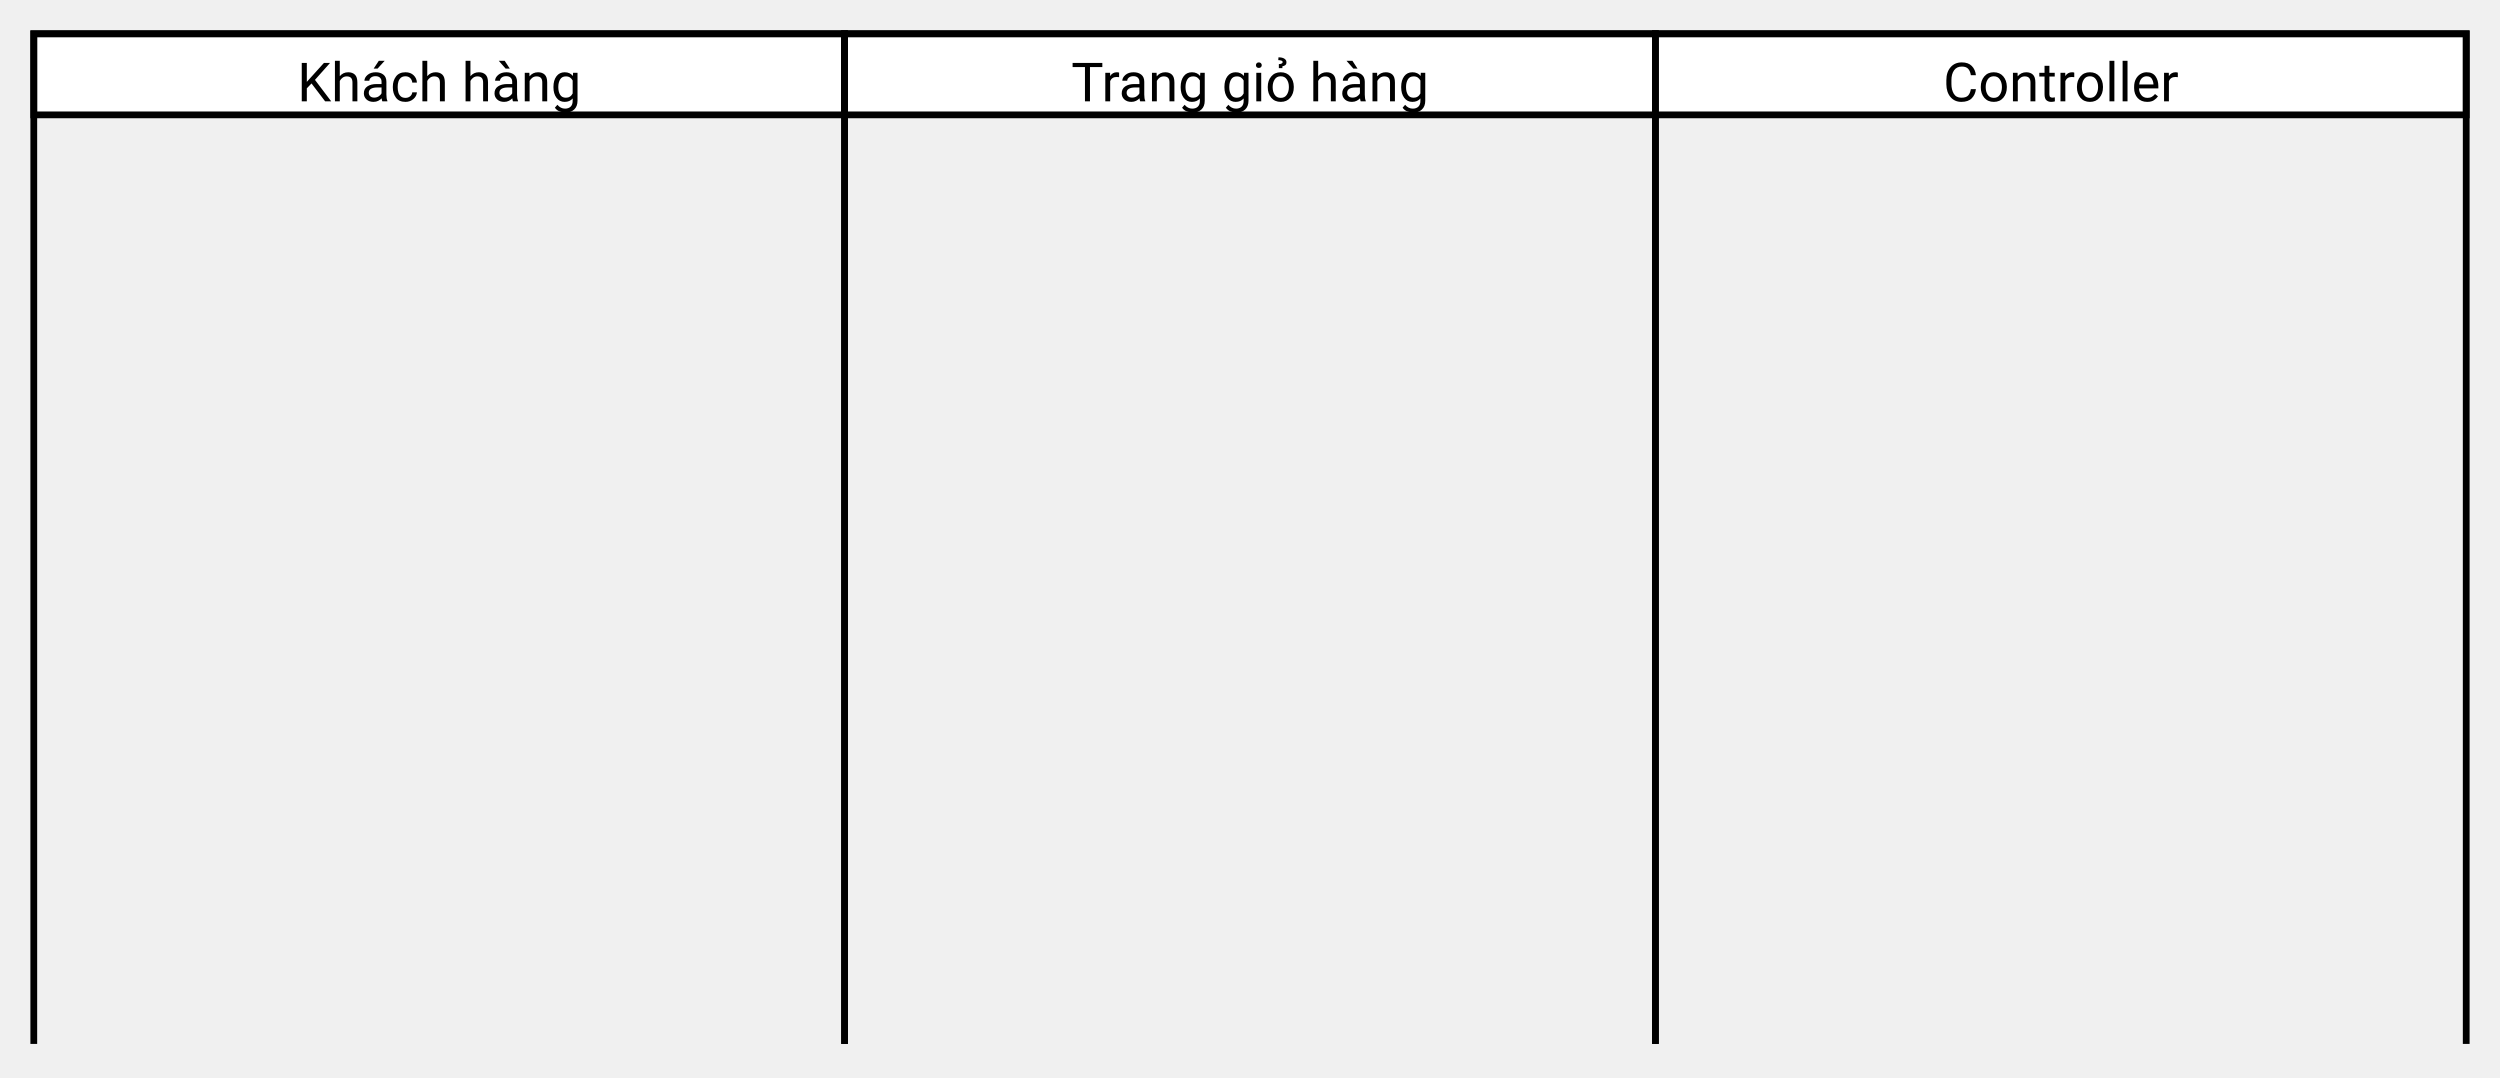
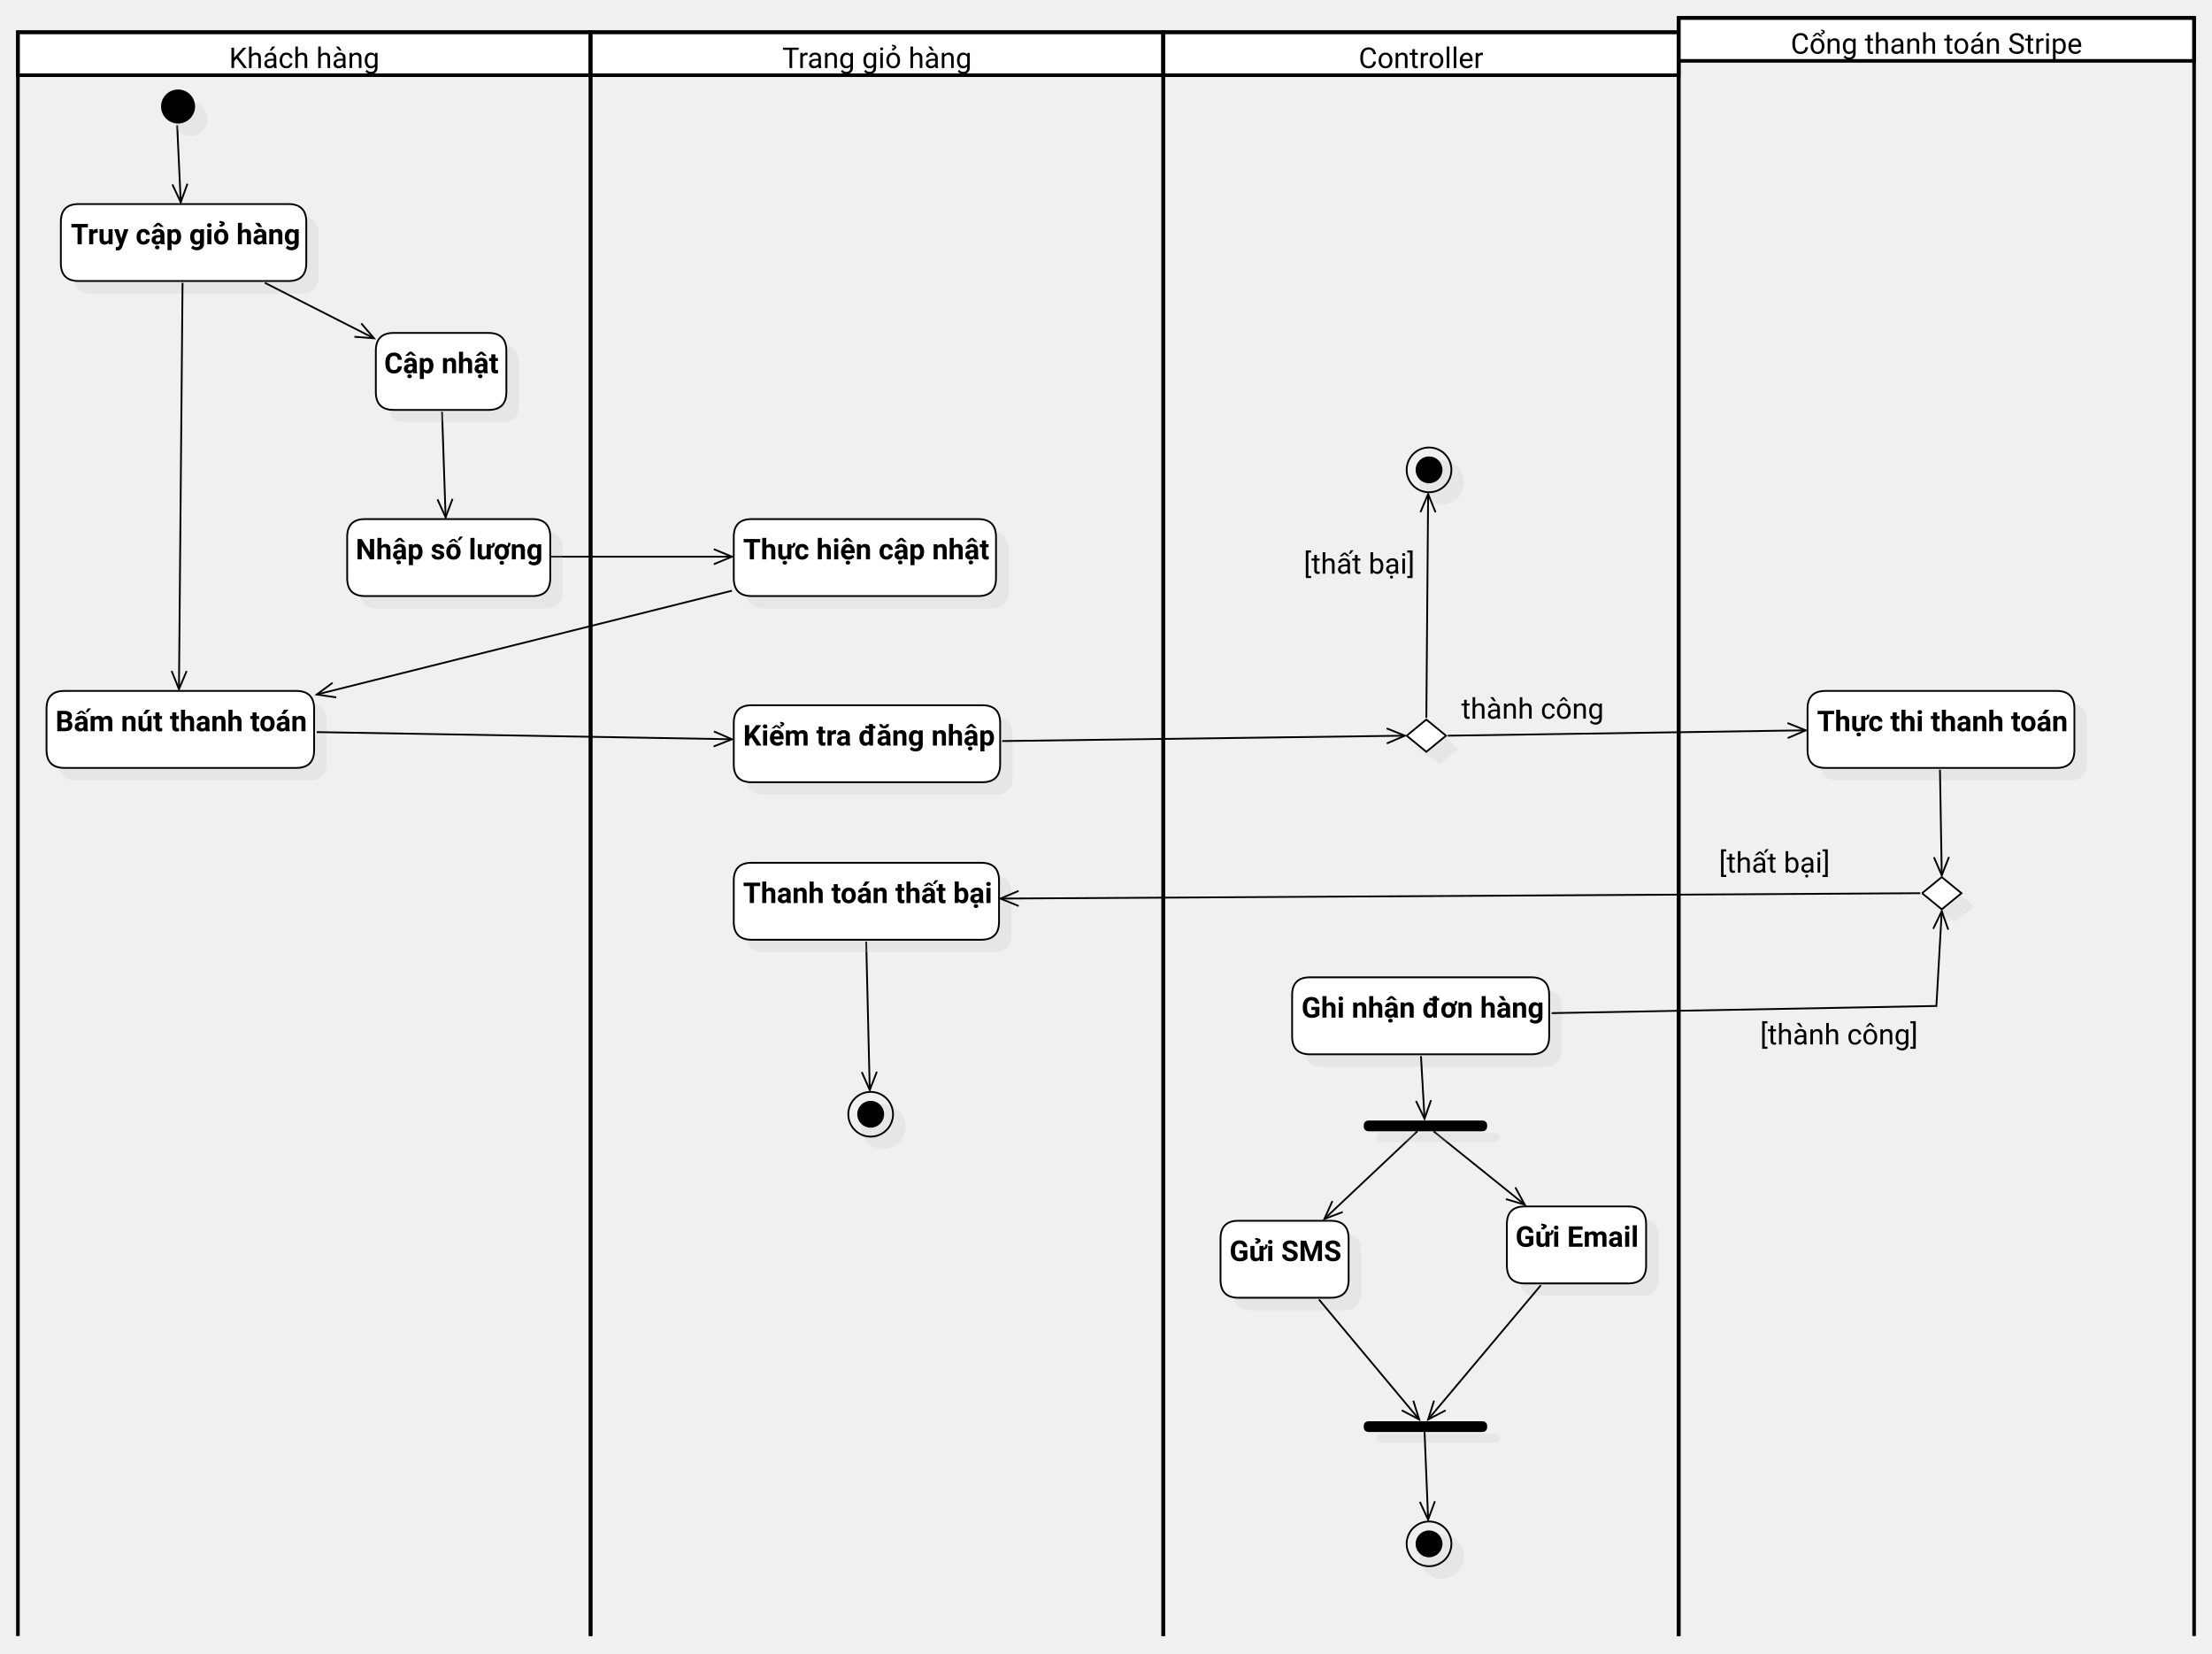
- <svg xmlns="http://www.w3.org/2000/svg" version="1.1" width="740" height="319">
+ <svg xmlns="http://www.w3.org/2000/svg" version="1.1" width="1236" height="924">
  <defs />
  <g>
-     <g transform="translate(-54,-54) scale(1,1)">
-       <rect fill="#ffffff" stroke="none" x="64" y="64" width="240" height="24" />
-     </g>
-     <g transform="translate(-54,-54) scale(1,1)">
-       <path fill="none" stroke="#000000" d="M 64 64 L 304 64 L 304 88 L 64 88 L 64 64 Z Z" stroke-miterlimit="10" stroke-width="2" />
-     </g>
-     <g transform="translate(-54,-54) scale(1,1)">
-       <path fill="none" stroke="#000000" d="M 64 363 L 64 64 L 304 64 L 304 363" stroke-miterlimit="10" stroke-width="2" />
-     </g>
-     <g transform="translate(-54,-54) scale(1,1)">
-       <g>
-         <path fill="none" stroke="none" />
-         <text fill="#000000" stroke="none" font-family="Roboto" font-size="16px" font-style="normal" font-weight="normal" text-decoration="none" x="141.992" y="84">Khách hàng</text>
-       </g>
-     </g>
-     <g transform="translate(-54,-54) scale(1,1)">
-       <rect fill="#ffffff" stroke="none" x="304" y="64" width="240" height="24" />
-     </g>
-     <g transform="translate(-54,-54) scale(1,1)">
-       <path fill="none" stroke="#000000" d="M 304 64 L 544 64 L 544 88 L 304 88 L 304 64 Z Z" stroke-miterlimit="10" stroke-width="2" />
-     </g>
-     <g transform="translate(-54,-54) scale(1,1)">
-       <path fill="none" stroke="#000000" d="M 304 363 L 304 64 L 544 64 L 544 363" stroke-miterlimit="10" stroke-width="2" />
-     </g>
-     <g transform="translate(-54,-54) scale(1,1)">
-       <g>
-         <path fill="none" stroke="none" />
-         <text fill="#000000" stroke="none" font-family="Roboto" font-size="16px" font-style="normal" font-weight="normal" text-decoration="none" x="371.102" y="84">Trang giỏ hàng</text>
-       </g>
-     </g>
-     <g transform="translate(-54,-54) scale(1,1)">
-       <rect fill="#ffffff" stroke="none" x="544" y="64" width="240" height="24" />
-     </g>
-     <g transform="translate(-54,-54) scale(1,1)">
-       <path fill="none" stroke="#000000" d="M 544 64 L 784 64 L 784 88 L 544 88 L 544 64 Z Z" stroke-miterlimit="10" stroke-width="2" />
-     </g>
-     <g transform="translate(-54,-54) scale(1,1)">
-       <path fill="none" stroke="#000000" d="M 544 363 L 544 64 L 784 64 L 784 363" stroke-miterlimit="10" stroke-width="2" />
-     </g>
-     <g transform="translate(-54,-54) scale(1,1)">
-       <g>
-         <path fill="none" stroke="none" />
-         <text fill="#000000" stroke="none" font-family="Roboto" font-size="16px" font-style="normal" font-weight="normal" text-decoration="none" x="629.184" y="84">Controller</text>
+     <g transform="translate(-54,-46) scale(1,1)">
+       <rect fill="#ffffff" stroke="none" x="64" y="64" width="320" height="24" />
+     </g>
+     <g transform="translate(-54,-46) scale(1,1)">
+       <path fill="none" stroke="#000000" d="M 64 64 L 384 64 L 384 88 L 64 88 L 64 64 Z Z" stroke-miterlimit="10" stroke-width="2" />
+     </g>
+     <g transform="translate(-54,-46) scale(1,1)">
+       <path fill="none" stroke="#000000" d="M 64 960 L 64 64 L 384 64 L 384 960" stroke-miterlimit="10" stroke-width="2" />
+     </g>
+     <g transform="translate(-54,-46) scale(1,1)">
+       <g>
+         <path fill="none" stroke="none" />
+         <text fill="#000000" stroke="none" font-family="Roboto" font-size="16px" font-style="normal" font-weight="normal" text-decoration="none" x="181.992" y="84">Khách hàng</text>
+       </g>
+     </g>
+     <g transform="translate(-54,-46) scale(1,1)">
+       <rect fill="#ffffff" stroke="none" x="384" y="64" width="320" height="24" />
+     </g>
+     <g transform="translate(-54,-46) scale(1,1)">
+       <path fill="none" stroke="#000000" d="M 384 64 L 704 64 L 704 88 L 384 88 L 384 64 Z Z" stroke-miterlimit="10" stroke-width="2" />
+     </g>
+     <g transform="translate(-54,-46) scale(1,1)">
+       <path fill="none" stroke="#000000" d="M 384 960 L 384 64 L 704 64 L 704 960" stroke-miterlimit="10" stroke-width="2" />
+     </g>
+     <g transform="translate(-54,-46) scale(1,1)">
+       <g>
+         <path fill="none" stroke="none" />
+         <text fill="#000000" stroke="none" font-family="Roboto" font-size="16px" font-style="normal" font-weight="normal" text-decoration="none" x="491.102" y="84">Trang giỏ hàng</text>
+       </g>
+     </g>
+     <g transform="translate(-54,-46) scale(1,1)">
+       <rect fill="#ffffff" stroke="none" x="704" y="64" width="288" height="24" />
+     </g>
+     <g transform="translate(-54,-46) scale(1,1)">
+       <path fill="none" stroke="#000000" d="M 704 64 L 992 64 L 992 88 L 704 88 L 704 64 Z Z" stroke-miterlimit="10" stroke-width="2" />
+     </g>
+     <g transform="translate(-54,-46) scale(1,1)">
+       <path fill="none" stroke="#000000" d="M 704 960 L 704 64 L 992 64 L 992 960" stroke-miterlimit="10" stroke-width="2" />
+     </g>
+     <g transform="translate(-54,-46) scale(1,1)">
+       <g>
+         <path fill="none" stroke="none" />
+         <text fill="#000000" stroke="none" font-family="Roboto" font-size="16px" font-style="normal" font-weight="normal" text-decoration="none" x="813.184" y="84">Controller</text>
+       </g>
+     </g>
+     <g transform="translate(-54,-46) scale(1,1)">
+       <path fill="#C0C0C0" stroke="none" d="M 105 167 L 222.141 167 Q 232.141 167 232.141 177 L 232.141 200 Q 232.141 210 222.141 210 L 105 210 Q 95 210 95 200 L 95 177 Q 95 167 105 167 Z" opacity="0.2" />
+     </g>
+     <g transform="translate(-54,-46) scale(1,1)">
+       <path fill="#ffffff" stroke="none" d="M 98 160 L 215.141 160 Q 225.141 160 225.141 170 L 225.141 193 Q 225.141 203 215.141 203 L 98 203 Q 88 203 88 193 L 88 170 Q 88 160 98 160 Z" />
+     </g>
+     <g transform="translate(-54,-46) scale(1,1)">
+       <path fill="none" stroke="#000000" d="M 98 160 L 215.141 160 Q 225.141 160 225.141 170 L 225.141 193 Q 225.141 203 215.141 203 L 98 203 Q 88 203 88 193 L 88 170 Q 88 160 98 160 Z" stroke-miterlimit="10" />
+     </g>
+     <g transform="translate(-54,-46) scale(1,1)">
+       <g>
+         <path fill="none" stroke="none" />
+         <text fill="#000000" stroke="none" font-family="Roboto" font-size="16px" font-style="normal" font-weight="bold" text-decoration="none" x="93.566" y="182.5">Truy cập giỏ hàng</text>
+       </g>
+     </g>
+     <g transform="translate(-54,-46) scale(1,1)">
+       <path fill="none" stroke="#000000" d="M 153 116 L 155 159" stroke-miterlimit="10" />
+     </g>
+     <g transform="translate(-54,-46) scale(1,1)">
+       <path fill="none" stroke="#000000" d="M 150.323 149.044 L 155 159 L 158.733 148.653" stroke-miterlimit="10" />
+     </g>
+     <g transform="translate(-54,-46) scale(1,1)">
+       <path fill="none" stroke="#000000" d="M 202 204 L 263 235" stroke-miterlimit="10" />
+     </g>
+     <g transform="translate(-54,-46) scale(1,1)">
+       <path fill="none" stroke="#000000" d="M 252.033 234.149 L 263 235 L 255.847 226.643" stroke-miterlimit="10" />
+     </g>
+     <g transform="translate(-54,-46) scale(1,1)">
+       <path fill="none" stroke="#000000" d="M 301 276 L 303 335" stroke-miterlimit="10" />
+     </g>
+     <g transform="translate(-54,-46) scale(1,1)">
+       <path fill="none" stroke="#000000" d="M 298.449 324.986 L 303 335 L 306.863 324.701" stroke-miterlimit="10" />
+     </g>
+     <g transform="translate(-54,-46) scale(1,1)">
+       <path fill="none" stroke="#000000" d="M 362 357 L 463 357" stroke-miterlimit="10" />
+     </g>
+     <g transform="translate(-54,-46) scale(1,1)">
+       <path fill="none" stroke="#000000" d="M 452.837 361.21 L 463 357 L 452.837 352.79" stroke-miterlimit="10" />
+     </g>
+     <g transform="translate(-54,-46) scale(1,1)">
+       <path fill="#C0C0C0" stroke="none" d="M 281 239 L 333.938 239 Q 343.938 239 343.938 249 L 343.938 272 Q 343.938 282 333.938 282 L 281 282 Q 271 282 271 272 L 271 249 Q 271 239 281 239 Z" opacity="0.2" />
+     </g>
+     <g transform="translate(-54,-46) scale(1,1)">
+       <path fill="#ffffff" stroke="none" d="M 274 232 L 326.938 232 Q 336.938 232 336.938 242 L 336.938 265 Q 336.938 275 326.938 275 L 274 275 Q 264 275 264 265 L 264 242 Q 264 232 274 232 Z" />
+     </g>
+     <g transform="translate(-54,-46) scale(1,1)">
+       <path fill="none" stroke="#000000" d="M 274 232 L 326.938 232 Q 336.938 232 336.938 242 L 336.938 265 Q 336.938 275 326.938 275 L 274 275 Q 264 275 264 265 L 264 242 Q 264 232 274 232 Z" stroke-miterlimit="10" />
+     </g>
+     <g transform="translate(-54,-46) scale(1,1)">
+       <g>
+         <path fill="none" stroke="none" />
+         <text fill="#000000" stroke="none" font-family="Roboto" font-size="16px" font-style="normal" font-weight="bold" text-decoration="none" x="268.656" y="254.5">Cập nhật</text>
+       </g>
+     </g>
+     <g transform="translate(-54,-46) scale(1,1)">
+       <path fill="#C0C0C0" stroke="none" d="M 265 343 L 358.469 343 Q 368.469 343 368.469 353 L 368.469 376 Q 368.469 386 358.469 386 L 265 386 Q 255 386 255 376 L 255 353 Q 255 343 265 343 Z" opacity="0.2" />
+     </g>
+     <g transform="translate(-54,-46) scale(1,1)">
+       <path fill="#ffffff" stroke="none" d="M 258 336 L 351.469 336 Q 361.469 336 361.469 346 L 361.469 369 Q 361.469 379 351.469 379 L 258 379 Q 248 379 248 369 L 248 346 Q 248 336 258 336 Z" />
+     </g>
+     <g transform="translate(-54,-46) scale(1,1)">
+       <path fill="none" stroke="#000000" d="M 258 336 L 351.469 336 Q 361.469 336 361.469 346 L 361.469 369 Q 361.469 379 351.469 379 L 258 379 Q 248 379 248 369 L 248 346 Q 248 336 258 336 Z" stroke-miterlimit="10" />
+     </g>
+     <g transform="translate(-54,-46) scale(1,1)">
+       <g>
+         <path fill="none" stroke="none" />
+         <text fill="#000000" stroke="none" font-family="Roboto" font-size="16px" font-style="normal" font-weight="bold" text-decoration="none" x="252.773" y="358.5">Nhập số lượng</text>
+       </g>
+     </g>
+     <g transform="translate(-54,-46) scale(1,1)">
+       <path fill="#C0C0C0" stroke="none" d="M 97 439 L 226.523 439 Q 236.523 439 236.523 449 L 236.523 472 Q 236.523 482 226.523 482 L 97 482 Q 87 482 87 472 L 87 449 Q 87 439 97 439 Z" opacity="0.2" />
+     </g>
+     <g transform="translate(-54,-46) scale(1,1)">
+       <path fill="#ffffff" stroke="none" d="M 90 432 L 219.523 432 Q 229.523 432 229.523 442 L 229.523 465 Q 229.523 475 219.523 475 L 90 475 Q 80 475 80 465 L 80 442 Q 80 432 90 432 Z" />
+     </g>
+     <g transform="translate(-54,-46) scale(1,1)">
+       <path fill="none" stroke="#000000" d="M 90 432 L 219.523 432 Q 229.523 432 229.523 442 L 229.523 465 Q 229.523 475 219.523 475 L 90 475 Q 80 475 80 465 L 80 442 Q 80 432 90 432 Z" stroke-miterlimit="10" />
+     </g>
+     <g transform="translate(-54,-46) scale(1,1)">
+       <g>
+         <path fill="none" stroke="none" />
+         <text fill="#000000" stroke="none" font-family="Roboto" font-size="16px" font-style="normal" font-weight="bold" text-decoration="none" x="84.984" y="454.5">Bấm nút thanh toán</text>
+       </g>
+     </g>
+     <g transform="translate(-54,-46) scale(1,1)">
+       <path fill="none" stroke="#000000" d="M 156 204 L 154 431" stroke-miterlimit="10" />
+     </g>
+     <g transform="translate(-54,-46) scale(1,1)">
+       <path fill="none" stroke="#000000" d="M 149.88 420.801 L 154 431 L 158.299 420.875" stroke-miterlimit="10" />
+     </g>
+     <g transform="translate(-54,-46) scale(1,1)">
+       <rect fill="#ffffff" stroke="none" x="992" y="56" width="288" height="24" />
+     </g>
+     <g transform="translate(-54,-46) scale(1,1)">
+       <path fill="none" stroke="#000000" d="M 992 56 L 1280 56 L 1280 80 L 992 80 L 992 56 Z Z" stroke-miterlimit="10" stroke-width="2" />
+     </g>
+     <g transform="translate(-54,-46) scale(1,1)">
+       <path fill="none" stroke="#000000" d="M 992 960 L 992 56 L 1280 56 L 1280 960" stroke-miterlimit="10" stroke-width="2" />
+     </g>
+     <g transform="translate(-54,-46) scale(1,1)">
+       <g>
+         <path fill="none" stroke="none" />
+         <text fill="#000000" stroke="none" font-family="Roboto" font-size="16px" font-style="normal" font-weight="normal" text-decoration="none" x="1054.598" y="76">Cổng thanh toán Stripe</text>
+       </g>
+     </g>
+     <g transform="translate(-54,-46) scale(1,1)">
+       <path fill="#C0C0C0" stroke="none" d="M 151 112.5 C 151 107.253 155.253 103 160.5 103 C 165.747 103 170 107.253 170 112.5 C 170 117.747 165.747 122 160.5 122 C 155.253 122 151 117.747 151 112.5 Z" opacity="0.2" />
+     </g>
+     <g transform="translate(-54,-46) scale(1,1)">
+       <path fill="#000000" stroke="none" d="M 144 105.5 C 144 100.253 148.253 96 153.5 96 C 158.747 96 163 100.253 163 105.5 C 163 110.747 158.747 115 153.5 115 C 148.253 115 144 110.747 144 105.5 Z" />
+     </g>
+     <g transform="translate(-54,-46) scale(1,1)">
+       <path fill="#C0C0C0" stroke="none" d="M 481 343 L 607.539 343 Q 617.539 343 617.539 353 L 617.539 376 Q 617.539 386 607.539 386 L 481 386 Q 471 386 471 376 L 471 353 Q 471 343 481 343 Z" opacity="0.2" />
+     </g>
+     <g transform="translate(-54,-46) scale(1,1)">
+       <path fill="#ffffff" stroke="none" d="M 474 336 L 600.539 336 Q 610.539 336 610.539 346 L 610.539 369 Q 610.539 379 600.539 379 L 474 379 Q 464 379 464 369 L 464 346 Q 464 336 474 336 Z" />
+     </g>
+     <g transform="translate(-54,-46) scale(1,1)">
+       <path fill="none" stroke="#000000" d="M 474 336 L 600.539 336 Q 610.539 336 610.539 346 L 610.539 369 Q 610.539 379 600.539 379 L 474 379 Q 464 379 464 369 L 464 346 Q 464 336 474 336 Z" stroke-miterlimit="10" />
+     </g>
+     <g transform="translate(-54,-46) scale(1,1)">
+       <g>
+         <path fill="none" stroke="none" />
+         <text fill="#000000" stroke="none" font-family="Roboto" font-size="16px" font-style="normal" font-weight="bold" text-decoration="none" x="469.199" y="358.5">Thực hiện cập nhật</text>
+       </g>
+     </g>
+     <g transform="translate(-54,-46) scale(1,1)">
+       <path fill="#C0C0C0" stroke="none" d="M 481 447 L 609.859 447 Q 619.859 447 619.859 457 L 619.859 480 Q 619.859 490 609.859 490 L 481 490 Q 471 490 471 480 L 471 457 Q 471 447 481 447 Z" opacity="0.2" />
+     </g>
+     <g transform="translate(-54,-46) scale(1,1)">
+       <path fill="#ffffff" stroke="none" d="M 474 440 L 602.859 440 Q 612.859 440 612.859 450 L 612.859 473 Q 612.859 483 602.859 483 L 474 483 Q 464 483 464 473 L 464 450 Q 464 440 474 440 Z" />
+     </g>
+     <g transform="translate(-54,-46) scale(1,1)">
+       <path fill="none" stroke="#000000" d="M 474 440 L 602.859 440 Q 612.859 440 612.859 450 L 612.859 473 Q 612.859 483 602.859 483 L 474 483 Q 464 483 464 473 L 464 450 Q 464 440 474 440 Z" stroke-miterlimit="10" />
+     </g>
+     <g transform="translate(-54,-46) scale(1,1)">
+       <g>
+         <path fill="none" stroke="none" />
+         <text fill="#000000" stroke="none" font-family="Roboto" font-size="16px" font-style="normal" font-weight="bold" text-decoration="none" x="469.223" y="462.5">Kiểm tra đăng nhập</text>
+       </g>
+     </g>
+     <g transform="translate(-54,-46) scale(1,1)">
+       <path fill="none" stroke="#000000" d="M 614 460 L 839 457" stroke-miterlimit="10" />
+     </g>
+     <g transform="translate(-54,-46) scale(1,1)">
+       <path fill="none" stroke="#000000" d="M 828.894 461.345 L 839 457 L 828.782 452.926" stroke-miterlimit="10" />
+     </g>
+     <g transform="translate(-54,-46) scale(1,1)">
+       <path fill="none" stroke="#000000" d="M 863 457 L 1063 454" stroke-miterlimit="10" />
+     </g>
+     <g transform="translate(-54,-46) scale(1,1)">
+       <path fill="none" stroke="#000000" d="M 1052.902 458.361 L 1063 454 L 1052.775 449.943" stroke-miterlimit="10" />
+     </g>
+     <g transform="translate(-54,-46) scale(1,1)">
+       <g>
+         <path fill="none" stroke="none" />
+         <text fill="#000000" stroke="none" font-family="Roboto" font-size="16px" font-style="normal" font-weight="normal" text-decoration="none" x="870.5" y="447.5">thành công</text>
+       </g>
+     </g>
+     <g transform="translate(-54,-46) scale(1,1)">
+       <path fill="none" stroke="#000000" d="M 231 455 L 463 459" stroke-miterlimit="10" />
+     </g>
+     <g transform="translate(-54,-46) scale(1,1)">
+       <path fill="none" stroke="#000000" d="M 452.766 463.034 L 463 459 L 452.911 454.616" stroke-miterlimit="10" />
+     </g>
+     <g transform="translate(-54,-46) scale(1,1)">
+       <path fill="#C0C0C0" stroke="none" d="M 847 464.5 L 858.5 455 L 869 464.5 L 858.5 473 L 847 464.5" opacity="0.2" />
+     </g>
+     <g transform="translate(-54,-46) scale(1,1)">
+       <path fill="#ffffff" stroke="none" d="M 840 457 L 851 448 L 862 457 L 851 466 L 840 457" />
+     </g>
+     <g transform="translate(-54,-46) scale(1,1)">
+       <path fill="none" stroke="#000000" d="M 840 457 L 851 448 L 862 457 L 851 466 L 840 457 L 840 457" stroke-miterlimit="10" />
+     </g>
+     <g transform="translate(-54,-46) scale(1,1)">
+       <path fill="#C0C0C0" stroke="none" d="M 1081 439 L 1210.117 439 Q 1220.117 439 1220.117 449 L 1220.117 472 Q 1220.117 482 1210.117 482 L 1081 482 Q 1071 482 1071 472 L 1071 449 Q 1071 439 1081 439 Z" opacity="0.2" />
+     </g>
+     <g transform="translate(-54,-46) scale(1,1)">
+       <path fill="#ffffff" stroke="none" d="M 1074 432 L 1203.117 432 Q 1213.117 432 1213.117 442 L 1213.117 465 Q 1213.117 475 1203.117 475 L 1074 475 Q 1064 475 1064 465 L 1064 442 Q 1064 432 1074 432 Z" />
+     </g>
+     <g transform="translate(-54,-46) scale(1,1)">
+       <path fill="none" stroke="#000000" d="M 1074 432 L 1203.117 432 Q 1213.117 432 1213.117 442 L 1213.117 465 Q 1213.117 475 1203.117 475 L 1074 475 Q 1064 475 1064 465 L 1064 442 Q 1064 432 1074 432 Z" stroke-miterlimit="10" />
+     </g>
+     <g transform="translate(-54,-46) scale(1,1)">
+       <g>
+         <path fill="none" stroke="none" />
+         <text fill="#000000" stroke="none" font-family="Roboto" font-size="16px" font-style="normal" font-weight="bold" text-decoration="none" x="1069.285" y="454.5">Thực thi thanh toán</text>
+       </g>
+     </g>
+     <g transform="translate(-54,-46) scale(1,1)">
+       <path fill="#C0C0C0" stroke="none" d="M 847 315.5 C 847 308.596 852.596 303 859.5 303 C 866.404 303 872 308.596 872 315.5 C 872 322.404 866.404 328 859.5 328 C 852.596 328 847 322.404 847 315.5 Z" opacity="0.2" />
+     </g>
+     <g transform="translate(-54,-46) scale(1,1)">
+       <path fill="none" stroke="#000000" d="M 840 308.5 C 840 301.596 845.596 296 852.5 296 C 859.404 296 865 301.596 865 308.5 C 865 315.404 859.404 321 852.5 321 C 845.596 321 840 315.404 840 308.5 Z" stroke-miterlimit="10" />
+     </g>
+     <g transform="translate(-54,-46) scale(1,1)">
+       <path fill="#000000" stroke="none" d="M 845 308.5 C 845 304.358 848.358 301 852.5 301 C 856.642 301 860 304.358 860 308.5 C 860 312.642 856.642 316 852.5 316 C 848.358 316 845 312.642 845 308.5 Z" />
+     </g>
+     <g transform="translate(-54,-46) scale(1,1)">
+       <path fill="none" stroke="#000000" d="M 851 447 L 852 322" stroke-miterlimit="10" />
+     </g>
+     <g transform="translate(-54,-46) scale(1,1)">
+       <path fill="none" stroke="#000000" d="M 856.128 332.196 L 852 322 L 847.709 332.129" stroke-miterlimit="10" />
+     </g>
+     <g transform="translate(-54,-46) scale(1,1)">
+       <g>
+         <path fill="none" stroke="none" />
+         <text fill="#000000" stroke="none" font-family="Roboto" font-size="16px" font-style="normal" font-weight="normal" text-decoration="none" x="782.5" y="366.5">[thất bại]</text>
+       </g>
+     </g>
+     <g transform="translate(-54,-46) scale(1,1)">
+       <path fill="none" stroke="#000000" d="M 1138 476 L 1139 535" stroke-miterlimit="10" />
+     </g>
+     <g transform="translate(-54,-46) scale(1,1)">
+       <path fill="none" stroke="#000000" d="M 1134.619 524.91 L 1139 535 L 1143.037 524.767" stroke-miterlimit="10" />
+     </g>
+     <g transform="translate(-54,-46) scale(1,1)">
+       <path fill="#C0C0C0" stroke="none" d="M 793 599 L 916.633 599 Q 926.633 599 926.633 609 L 926.633 632 Q 926.633 642 916.633 642 L 793 642 Q 783 642 783 632 L 783 609 Q 783 599 793 599 Z" opacity="0.2" />
+     </g>
+     <g transform="translate(-54,-46) scale(1,1)">
+       <path fill="#ffffff" stroke="none" d="M 786 592 L 909.633 592 Q 919.633 592 919.633 602 L 919.633 625 Q 919.633 635 909.633 635 L 786 635 Q 776 635 776 625 L 776 602 Q 776 592 786 592 Z" />
+     </g>
+     <g transform="translate(-54,-46) scale(1,1)">
+       <path fill="none" stroke="#000000" d="M 786 592 L 909.633 592 Q 919.633 592 919.633 602 L 919.633 625 Q 919.633 635 909.633 635 L 786 635 Q 776 635 776 625 L 776 602 Q 776 592 786 592 Z" stroke-miterlimit="10" />
+     </g>
+     <g transform="translate(-54,-46) scale(1,1)">
+       <g>
+         <path fill="none" stroke="none" />
+         <text fill="#000000" stroke="none" font-family="Roboto" font-size="16px" font-style="normal" font-weight="bold" text-decoration="none" x="781.219" y="614.5">Ghi nhận đơn hàng</text>
+       </g>
+     </g>
+     <g transform="translate(-54,-46) scale(1,1)">
+       <path fill="#C0C0C0" stroke="none" d="M 1135 552.5 L 1146.5 543 L 1157 552.5 L 1146.5 561 L 1135 552.5" opacity="0.2" />
+     </g>
+     <g transform="translate(-54,-46) scale(1,1)">
+       <path fill="#ffffff" stroke="none" d="M 1128 545 L 1139 536 L 1150 545 L 1139 554 L 1128 545" />
+     </g>
+     <g transform="translate(-54,-46) scale(1,1)">
+       <path fill="none" stroke="#000000" d="M 1128 545 L 1139 536 L 1150 545 L 1139 554 L 1128 545 L 1128 545" stroke-miterlimit="10" />
+     </g>
+     <g transform="translate(-54,-46) scale(1,1)">
+       <path fill="none" stroke="#000000" d="M 538 572 L 540 655" stroke-miterlimit="10" />
+     </g>
+     <g transform="translate(-54,-46) scale(1,1)">
+       <path fill="none" stroke="#000000" d="M 535.547 644.942 L 540 655 L 543.963 644.739" stroke-miterlimit="10" />
+     </g>
+     <g transform="translate(-54,-46) scale(1,1)">
+       <path fill="none" stroke="#000000" d="M 463 376 L 231 434" stroke-miterlimit="10" />
+     </g>
+     <g transform="translate(-54,-46) scale(1,1)">
+       <path fill="none" stroke="#000000" d="M 239.838 427.451 L 231 434 L 241.88 435.619" stroke-miterlimit="10" />
+     </g>
+     <g transform="translate(-54,-46) scale(1,1)">
+       <path fill="#C0C0C0" stroke="none" d="M 481 535 L 609.227 535 Q 619.227 535 619.227 545 L 619.227 568 Q 619.227 578 609.227 578 L 481 578 Q 471 578 471 568 L 471 545 Q 471 535 481 535 Z" opacity="0.2" />
+     </g>
+     <g transform="translate(-54,-46) scale(1,1)">
+       <path fill="#ffffff" stroke="none" d="M 474 528 L 602.227 528 Q 612.227 528 612.227 538 L 612.227 561 Q 612.227 571 602.227 571 L 474 571 Q 464 571 464 561 L 464 538 Q 464 528 474 528 Z" />
+     </g>
+     <g transform="translate(-54,-46) scale(1,1)">
+       <path fill="none" stroke="#000000" d="M 474 528 L 602.227 528 Q 612.227 528 612.227 538 L 612.227 561 Q 612.227 571 602.227 571 L 474 571 Q 464 571 464 561 L 464 538 Q 464 528 474 528 Z" stroke-miterlimit="10" />
+     </g>
+     <g transform="translate(-54,-46) scale(1,1)">
+       <g>
+         <path fill="none" stroke="none" />
+         <text fill="#000000" stroke="none" font-family="Roboto" font-size="16px" font-style="normal" font-weight="bold" text-decoration="none" x="469.191" y="550.5">Thanh toán thất bại</text>
+       </g>
+     </g>
+     <g transform="translate(-54,-46) scale(1,1)">
+       <path fill="none" stroke="#000000" d="M 1127 545 L 613 548" stroke-miterlimit="10" />
+     </g>
+     <g transform="translate(-54,-46) scale(1,1)">
+       <path fill="none" stroke="#000000" d="M 623.138 543.731 L 613 548 L 623.187 552.15" stroke-miterlimit="10" />
+     </g>
+     <g transform="translate(-54,-46) scale(1,1)">
+       <g>
+         <path fill="none" stroke="none" />
+         <text fill="#000000" stroke="none" font-family="Roboto" font-size="16px" font-style="normal" font-weight="normal" text-decoration="none" x="1014.5" y="533.5">[thất bại]</text>
+       </g>
+     </g>
+     <g transform="translate(-54,-46) scale(1,1)">
+       <path fill="#C0C0C0" stroke="none" d="M 535 675.5 C 535 668.596 540.596 663 547.5 663 C 554.404 663 560 668.596 560 675.5 C 560 682.404 554.404 688 547.5 688 C 540.596 688 535 682.404 535 675.5 Z" opacity="0.2" />
+     </g>
+     <g transform="translate(-54,-46) scale(1,1)">
+       <path fill="none" stroke="#000000" d="M 528 668.5 C 528 661.596 533.596 656 540.5 656 C 547.404 656 553 661.596 553 668.5 C 553 675.404 547.404 681 540.5 681 C 533.596 681 528 675.404 528 668.5 Z" stroke-miterlimit="10" />
+     </g>
+     <g transform="translate(-54,-46) scale(1,1)">
+       <path fill="#000000" stroke="none" d="M 533 668.5 C 533 664.358 536.358 661 540.5 661 C 544.642 661 548 664.358 548 668.5 C 548 672.642 544.642 676 540.5 676 C 536.358 676 533 672.642 533 668.5 Z" />
+     </g>
+     <g transform="translate(-54,-46) scale(1,1)">
+       <path fill="none" stroke="#000000" d="M 848 636 L 850 671" stroke-miterlimit="10" />
+     </g>
+     <g transform="translate(-54,-46) scale(1,1)">
+       <path fill="none" stroke="#000000" d="M 845.218 661.094 L 850 671 L 853.623 660.614" stroke-miterlimit="10" />
+     </g>
+     <g transform="translate(-54,-46) scale(1,1)">
+       <path fill="#C0C0C0" stroke="none" d="M 753 735 L 804.57 735 Q 814.57 735 814.57 745 L 814.57 768 Q 814.57 778 804.57 778 L 753 778 Q 743 778 743 768 L 743 745 Q 743 735 753 735 Z" opacity="0.2" />
+     </g>
+     <g transform="translate(-54,-46) scale(1,1)">
+       <path fill="#ffffff" stroke="none" d="M 746 728 L 797.57 728 Q 807.57 728 807.57 738 L 807.57 761 Q 807.57 771 797.57 771 L 746 771 Q 736 771 736 761 L 736 738 Q 736 728 746 728 Z" />
+     </g>
+     <g transform="translate(-54,-46) scale(1,1)">
+       <path fill="none" stroke="#000000" d="M 746 728 L 797.57 728 Q 807.57 728 807.57 738 L 807.57 761 Q 807.57 771 797.57 771 L 746 771 Q 736 771 736 761 L 736 738 Q 736 728 746 728 Z" stroke-miterlimit="10" />
+     </g>
+     <g transform="translate(-54,-46) scale(1,1)">
+       <g>
+         <path fill="none" stroke="none" />
+         <text fill="#000000" stroke="none" font-family="Roboto" font-size="16px" font-style="normal" font-weight="bold" text-decoration="none" x="740.988" y="750.5">Gửi SMS</text>
+       </g>
+     </g>
+     <g transform="translate(-54,-46) scale(1,1)">
+       <path fill="none" stroke="#000000" d="M 846 678 L 794 727" stroke-miterlimit="10" />
+     </g>
+     <g transform="translate(-54,-46) scale(1,1)">
+       <path fill="none" stroke="#000000" d="M 798.509 716.967 L 794 727 L 804.283 723.094" stroke-miterlimit="10" />
+     </g>
+     <g transform="translate(-54,-46) scale(1,1)">
+       <path fill="none" stroke="#000000" d="M 855 678 L 906 719" stroke-miterlimit="10" />
+     </g>
+     <g transform="translate(-54,-46) scale(1,1)">
+       <path fill="none" stroke="#000000" d="M 895.442 715.913 L 906 719 L 900.717 709.352" stroke-miterlimit="10" />
+     </g>
+     <g transform="translate(-54,-46) scale(1,1)">
+       <path fill="#C0C0C0" stroke="none" d="M 826 679 L 889 679 Q 892 679 892 682 L 892 681 Q 892 684 889 684 L 826 684 Q 823 684 823 681 L 823 682 Q 823 679 826 679 Z" opacity="0.2" />
+     </g>
+     <g transform="translate(-54,-46) scale(1,1)">
+       <path fill="#000000" stroke="none" d="M 819 672 L 882 672 Q 885 672 885 675 L 885 675 Q 885 678 882 678 L 819 678 Q 816 678 816 675 L 816 675 Q 816 672 819 672 Z" />
+     </g>
+     <g transform="translate(-54,-46) scale(1,1)">
+       <path fill="#C0C0C0" stroke="none" d="M 913 727 L 970.797 727 Q 980.797 727 980.797 737 L 980.797 760 Q 980.797 770 970.797 770 L 913 770 Q 903 770 903 760 L 903 737 Q 903 727 913 727 Z" opacity="0.2" />
+     </g>
+     <g transform="translate(-54,-46) scale(1,1)">
+       <path fill="#ffffff" stroke="none" d="M 906 720 L 963.797 720 Q 973.797 720 973.797 730 L 973.797 753 Q 973.797 763 963.797 763 L 906 763 Q 896 763 896 753 L 896 730 Q 896 720 906 720 Z" />
+     </g>
+     <g transform="translate(-54,-46) scale(1,1)">
+       <path fill="none" stroke="#000000" d="M 906 720 L 963.797 720 Q 973.797 720 973.797 730 L 973.797 753 Q 973.797 763 963.797 763 L 906 763 Q 896 763 896 753 L 896 730 Q 896 720 906 720 Z" stroke-miterlimit="10" />
+     </g>
+     <g transform="translate(-54,-46) scale(1,1)">
+       <g>
+         <path fill="none" stroke="none" />
+         <text fill="#000000" stroke="none" font-family="Roboto" font-size="16px" font-style="normal" font-weight="bold" text-decoration="none" x="900.785" y="742.5">Gửi Email</text>
+       </g>
+     </g>
+     <g transform="translate(-54,-46) scale(1,1)">
+       <path fill="#C0C0C0" stroke="none" d="M 847 915.5 C 847 908.596 852.596 903 859.5 903 C 866.404 903 872 908.596 872 915.5 C 872 922.404 866.404 928 859.5 928 C 852.596 928 847 922.404 847 915.5 Z" opacity="0.2" />
+     </g>
+     <g transform="translate(-54,-46) scale(1,1)">
+       <path fill="none" stroke="#000000" d="M 840 908.5 C 840 901.596 845.596 896 852.5 896 C 859.404 896 865 901.596 865 908.5 C 865 915.404 859.404 921 852.5 921 C 845.596 921 840 915.404 840 908.5 Z" stroke-miterlimit="10" />
+     </g>
+     <g transform="translate(-54,-46) scale(1,1)">
+       <path fill="#000000" stroke="none" d="M 845 908.5 C 845 904.358 848.358 901 852.5 901 C 856.642 901 860 904.358 860 908.5 C 860 912.642 856.642 916 852.5 916 C 848.358 916 845 912.642 845 908.5 Z" />
+     </g>
+     <g transform="translate(-54,-46) scale(1,1)">
+       <path fill="#C0C0C0" stroke="none" d="M 826 847 L 889 847 Q 892 847 892 850 L 892 849 Q 892 852 889 852 L 826 852 Q 823 852 823 849 L 823 850 Q 823 847 826 847 Z" opacity="0.2" />
+     </g>
+     <g transform="translate(-54,-46) scale(1,1)">
+       <path fill="#000000" stroke="none" d="M 819 840 L 882 840 Q 885 840 885 843 L 885 843 Q 885 846 882 846 L 819 846 Q 816 846 816 843 L 816 843 Q 816 840 819 840 Z" />
+     </g>
+     <g transform="translate(-54,-46) scale(1,1)">
+       <path fill="none" stroke="#000000" d="M 791 772 L 847 839" stroke-miterlimit="10" />
+     </g>
+     <g transform="translate(-54,-46) scale(1,1)">
+       <path fill="none" stroke="#000000" d="M 837.253 833.902 L 847 839 L 843.712 828.503" stroke-miterlimit="10" />
+     </g>
+     <g transform="translate(-54,-46) scale(1,1)">
+       <path fill="none" stroke="#000000" d="M 915 764 L 852 839" stroke-miterlimit="10" />
+     </g>
+     <g transform="translate(-54,-46) scale(1,1)">
+       <path fill="none" stroke="#000000" d="M 855.313 828.511 L 852 839 L 861.76 833.926" stroke-miterlimit="10" />
+     </g>
+     <g transform="translate(-54,-46) scale(1,1)">
+       <path fill="none" stroke="#000000" d="M 850 846 L 852 895" stroke-miterlimit="10" />
+     </g>
+     <g transform="translate(-54,-46) scale(1,1)">
+       <path fill="none" stroke="#000000" d="M 847.38 885.017 L 852 895 L 855.792 884.674" stroke-miterlimit="10" />
+     </g>
+     <g transform="translate(-54,-46) scale(1,1)">
+       <path fill="none" stroke="#000000" d="M 921 612 L 1136 608 L 1139 555" stroke-miterlimit="10" />
+     </g>
+     <g transform="translate(-54,-46) scale(1,1)">
+       <path fill="none" stroke="#000000" d="M 1142.628 565.384 L 1139 555 L 1134.223 564.909" stroke-miterlimit="10" />
+     </g>
+     <g transform="translate(-54,-46) scale(1,1)">
+       <g>
+         <path fill="none" stroke="none" />
+         <text fill="#000000" stroke="none" font-family="Roboto" font-size="16px" font-style="normal" font-weight="normal" text-decoration="none" x="1037.5" y="629.5">[thành công]</text>
      </g>
    </g>
  </g>
</svg>
